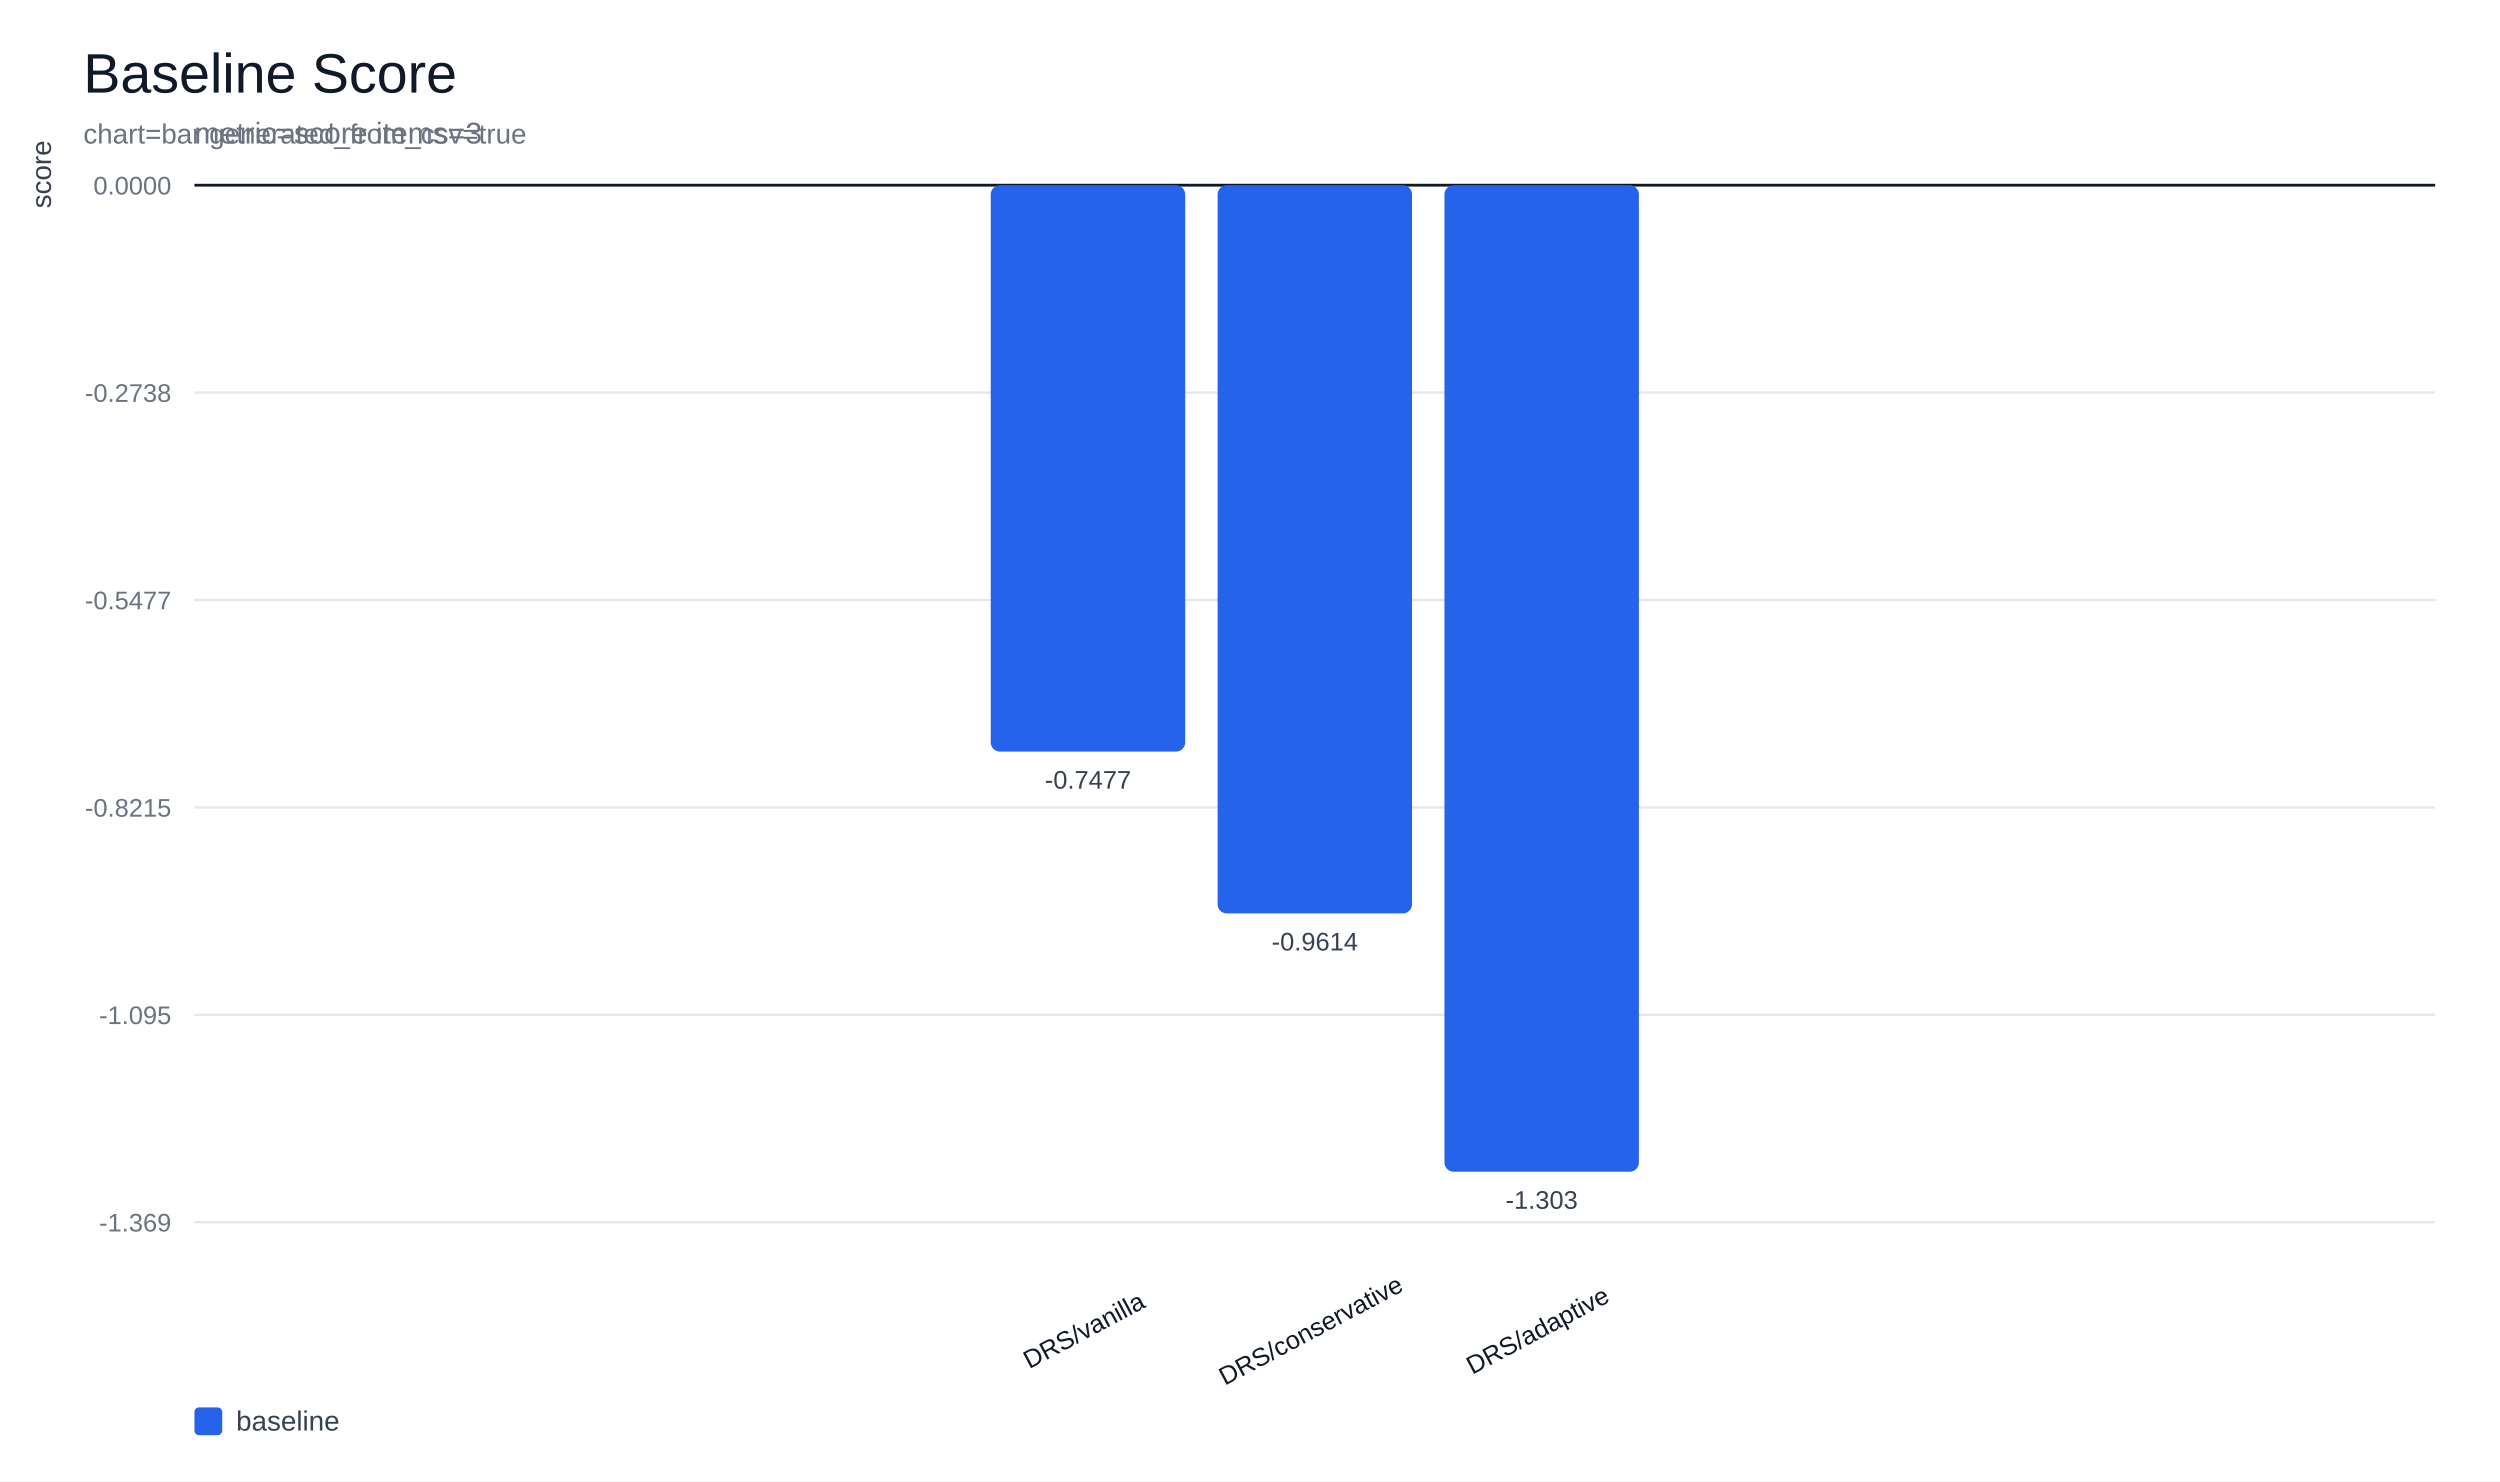
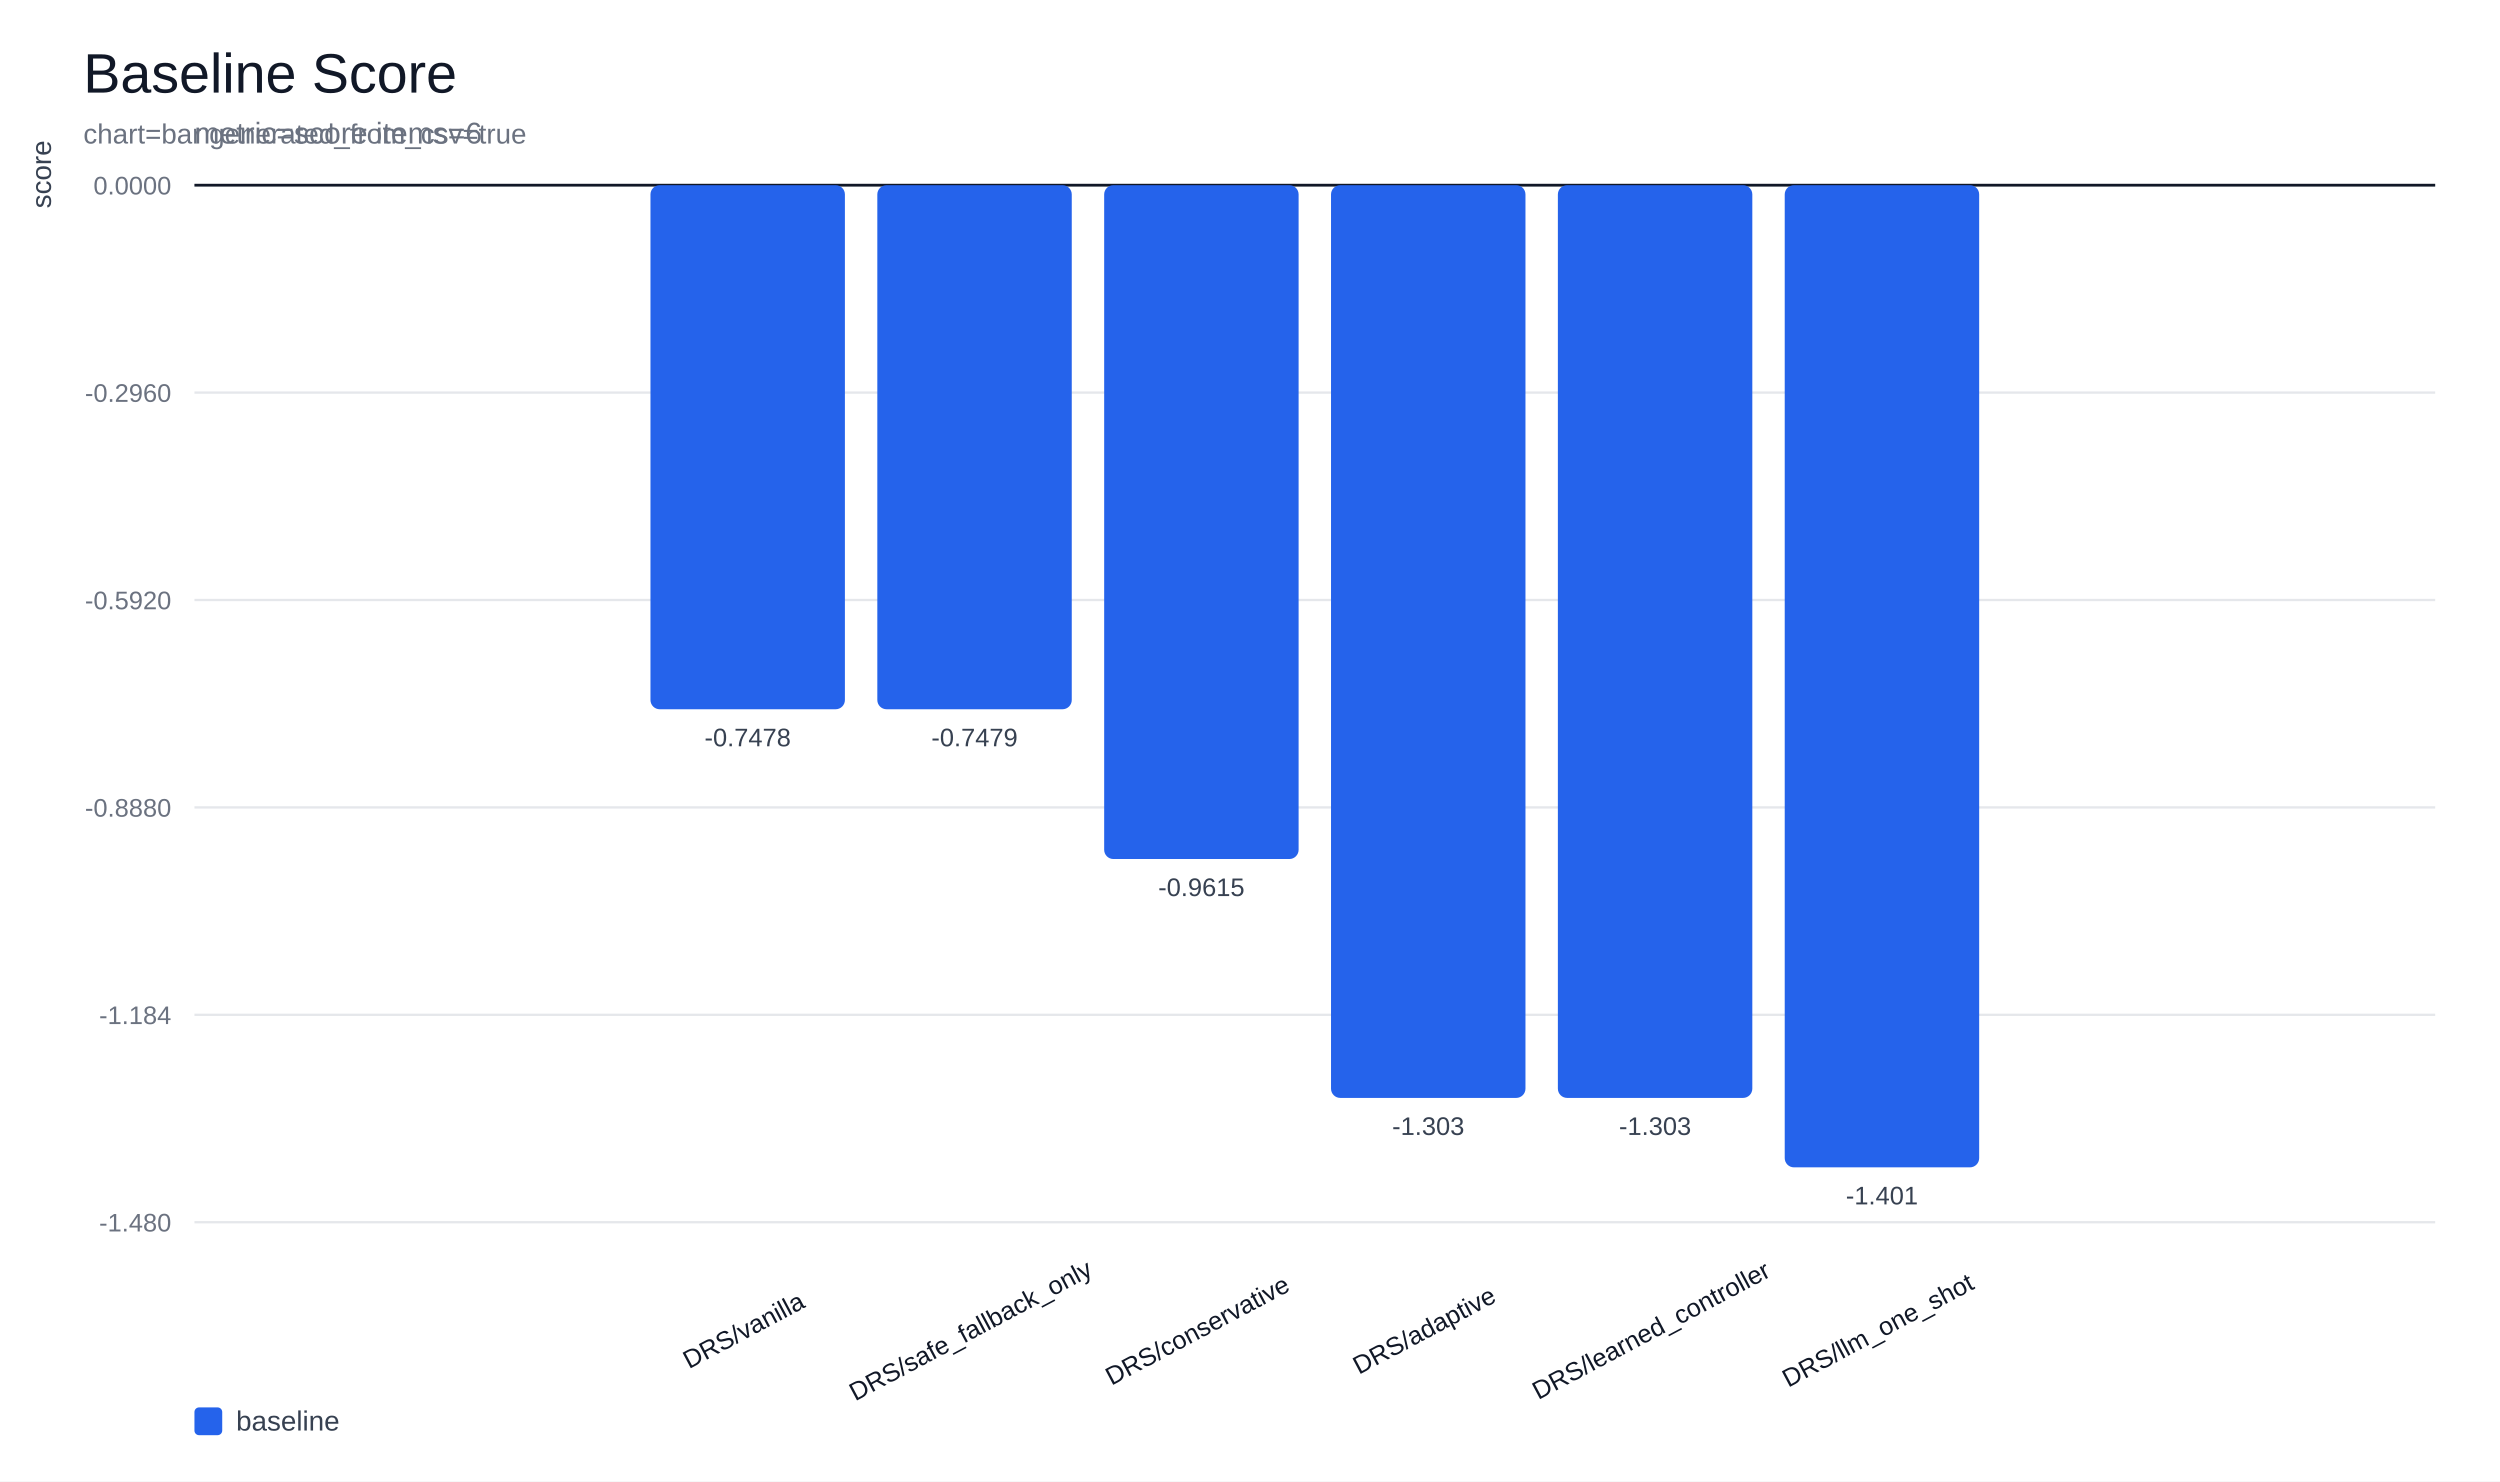
<svg xmlns="http://www.w3.org/2000/svg" width="1080" height="640" viewBox="0 0 1080 640">
  <rect width="100%" height="100%" fill="#ffffff" />
  <text x="36" y="40" font-size="24" font-family="Arial, Helvetica, sans-serif" fill="#111827">Baseline Score</text>
  <text x="36" y="62" font-size="12" font-family="Arial, Helvetica, sans-serif" fill="#6b7280">chart=bar generated_from_csv=true</text>
  <line x1="84.0" y1="528.0" x2="1052.0" y2="528.0" stroke="#e5e7eb" stroke-width="1.0" />
-   <text x="74.0" y="532.0" font-size="11" font-family="Arial, Helvetica, sans-serif" fill="#6b7280" text-anchor="end">-1.369</text>
+   <text x="74.0" y="532.0" font-size="11" font-family="Arial, Helvetica, sans-serif" fill="#6b7280" text-anchor="end">-1.480</text>
  <line x1="84.0" y1="438.4" x2="1052.0" y2="438.4" stroke="#e5e7eb" stroke-width="1.0" />
-   <text x="74.0" y="442.4" font-size="11" font-family="Arial, Helvetica, sans-serif" fill="#6b7280" text-anchor="end">-1.095</text>
+   <text x="74.0" y="442.4" font-size="11" font-family="Arial, Helvetica, sans-serif" fill="#6b7280" text-anchor="end">-1.184</text>
  <line x1="84.0" y1="348.8" x2="1052.0" y2="348.8" stroke="#e5e7eb" stroke-width="1.0" />
-   <text x="74.0" y="352.8" font-size="11" font-family="Arial, Helvetica, sans-serif" fill="#6b7280" text-anchor="end">-0.8215</text>
+   <text x="74.0" y="352.8" font-size="11" font-family="Arial, Helvetica, sans-serif" fill="#6b7280" text-anchor="end">-0.8880</text>
  <line x1="84.0" y1="259.2" x2="1052.0" y2="259.2" stroke="#e5e7eb" stroke-width="1.0" />
-   <text x="74.0" y="263.2" font-size="11" font-family="Arial, Helvetica, sans-serif" fill="#6b7280" text-anchor="end">-0.5477</text>
+   <text x="74.0" y="263.2" font-size="11" font-family="Arial, Helvetica, sans-serif" fill="#6b7280" text-anchor="end">-0.5920</text>
  <line x1="84.0" y1="169.6" x2="1052.0" y2="169.6" stroke="#e5e7eb" stroke-width="1.0" />
-   <text x="74.0" y="173.6" font-size="11" font-family="Arial, Helvetica, sans-serif" fill="#6b7280" text-anchor="end">-0.2738</text>
+   <text x="74.0" y="173.6" font-size="11" font-family="Arial, Helvetica, sans-serif" fill="#6b7280" text-anchor="end">-0.2960</text>
  <line x1="84.0" y1="80.0" x2="1052.0" y2="80.0" stroke="#e5e7eb" stroke-width="1.0" />
  <text x="74.0" y="84.0" font-size="11" font-family="Arial, Helvetica, sans-serif" fill="#6b7280" text-anchor="end">0.0000</text>
  <line x1="84.0" y1="80.0" x2="1052.0" y2="80.0" stroke="#111827" stroke-width="1.2" />
-   <rect x="428.0" y="80.0" width="84.0" height="244.7" rx="4" fill="#2563eb" />
-   <text x="470.0" y="578.0" font-size="11" font-family="Arial, Helvetica, sans-serif" fill="#111827" text-anchor="middle" transform="rotate(-28 470.0 578.0)">DRS/vanilla</text>
-   <text x="470.0" y="340.7" font-size="11" font-family="Arial, Helvetica, sans-serif" fill="#374151" text-anchor="middle">-0.7477</text>
-   <rect x="526.0" y="80.0" width="84.0" height="314.6" rx="4" fill="#2563eb" />
-   <text x="568.0" y="578.0" font-size="11" font-family="Arial, Helvetica, sans-serif" fill="#111827" text-anchor="middle" transform="rotate(-28 568.0 578.0)">DRS/conservative</text>
-   <text x="568.0" y="410.6" font-size="11" font-family="Arial, Helvetica, sans-serif" fill="#374151" text-anchor="middle">-0.9614</text>
-   <rect x="624.0" y="80.0" width="84.0" height="426.2" rx="4" fill="#2563eb" />
-   <text x="666.0" y="578.0" font-size="11" font-family="Arial, Helvetica, sans-serif" fill="#111827" text-anchor="middle" transform="rotate(-28 666.0 578.0)">DRS/adaptive</text>
-   <text x="666.0" y="522.2" font-size="11" font-family="Arial, Helvetica, sans-serif" fill="#374151" text-anchor="middle">-1.303</text>
+   <rect x="281.0" y="80.0" width="84.0" height="226.4" rx="4" fill="#2563eb" />
+   <text x="323.0" y="578.0" font-size="11" font-family="Arial, Helvetica, sans-serif" fill="#111827" text-anchor="middle" transform="rotate(-28 323.0 578.0)">DRS/vanilla</text>
+   <text x="323.0" y="322.4" font-size="11" font-family="Arial, Helvetica, sans-serif" fill="#374151" text-anchor="middle">-0.7478</text>
+   <rect x="379.0" y="80.0" width="84.0" height="226.4" rx="4" fill="#2563eb" />
+   <text x="421.0" y="578.0" font-size="11" font-family="Arial, Helvetica, sans-serif" fill="#111827" text-anchor="middle" transform="rotate(-28 421.0 578.0)">DRS/safe_fallback_only</text>
+   <text x="421.0" y="322.4" font-size="11" font-family="Arial, Helvetica, sans-serif" fill="#374151" text-anchor="middle">-0.7479</text>
+   <rect x="477.0" y="80.0" width="84.0" height="291.1" rx="4" fill="#2563eb" />
+   <text x="519.0" y="578.0" font-size="11" font-family="Arial, Helvetica, sans-serif" fill="#111827" text-anchor="middle" transform="rotate(-28 519.0 578.0)">DRS/conservative</text>
+   <text x="519.0" y="387.1" font-size="11" font-family="Arial, Helvetica, sans-serif" fill="#374151" text-anchor="middle">-0.9615</text>
+   <rect x="575.0" y="80.0" width="84.0" height="394.3" rx="4" fill="#2563eb" />
+   <text x="617.0" y="578.0" font-size="11" font-family="Arial, Helvetica, sans-serif" fill="#111827" text-anchor="middle" transform="rotate(-28 617.0 578.0)">DRS/adaptive</text>
+   <text x="617.0" y="490.3" font-size="11" font-family="Arial, Helvetica, sans-serif" fill="#374151" text-anchor="middle">-1.303</text>
+   <rect x="673.0" y="80.0" width="84.0" height="394.3" rx="4" fill="#2563eb" />
+   <text x="715.0" y="578.0" font-size="11" font-family="Arial, Helvetica, sans-serif" fill="#111827" text-anchor="middle" transform="rotate(-28 715.0 578.0)">DRS/learned_controller</text>
+   <text x="715.0" y="490.3" font-size="11" font-family="Arial, Helvetica, sans-serif" fill="#374151" text-anchor="middle">-1.303</text>
+   <rect x="771.0" y="80.0" width="84.0" height="424.3" rx="4" fill="#2563eb" />
+   <text x="813.0" y="578.0" font-size="11" font-family="Arial, Helvetica, sans-serif" fill="#111827" text-anchor="middle" transform="rotate(-28 813.0 578.0)">DRS/llm_one_shot</text>
+   <text x="813.0" y="520.3" font-size="11" font-family="Arial, Helvetica, sans-serif" fill="#374151" text-anchor="middle">-1.401</text>
  <rect x="84" y="608" width="12" height="12" rx="2" fill="#2563eb" />
  <text x="102.0" y="618.0" font-size="12" font-family="Arial, Helvetica, sans-serif" fill="#374151" text-anchor="start">baseline</text>
-   <text x="84" y="62" font-size="13" font-family="Arial, Helvetica, sans-serif" fill="#6b7280">metric=score items=3</text>
+   <text x="84" y="62" font-size="13" font-family="Arial, Helvetica, sans-serif" fill="#6b7280">metric=score items=6</text>
  <text x="22.0" y="90.0" font-size="12" font-family="Arial, Helvetica, sans-serif" fill="#374151" text-anchor="start" transform="rotate(-90 22.0 90.0)">score</text>
</svg>
